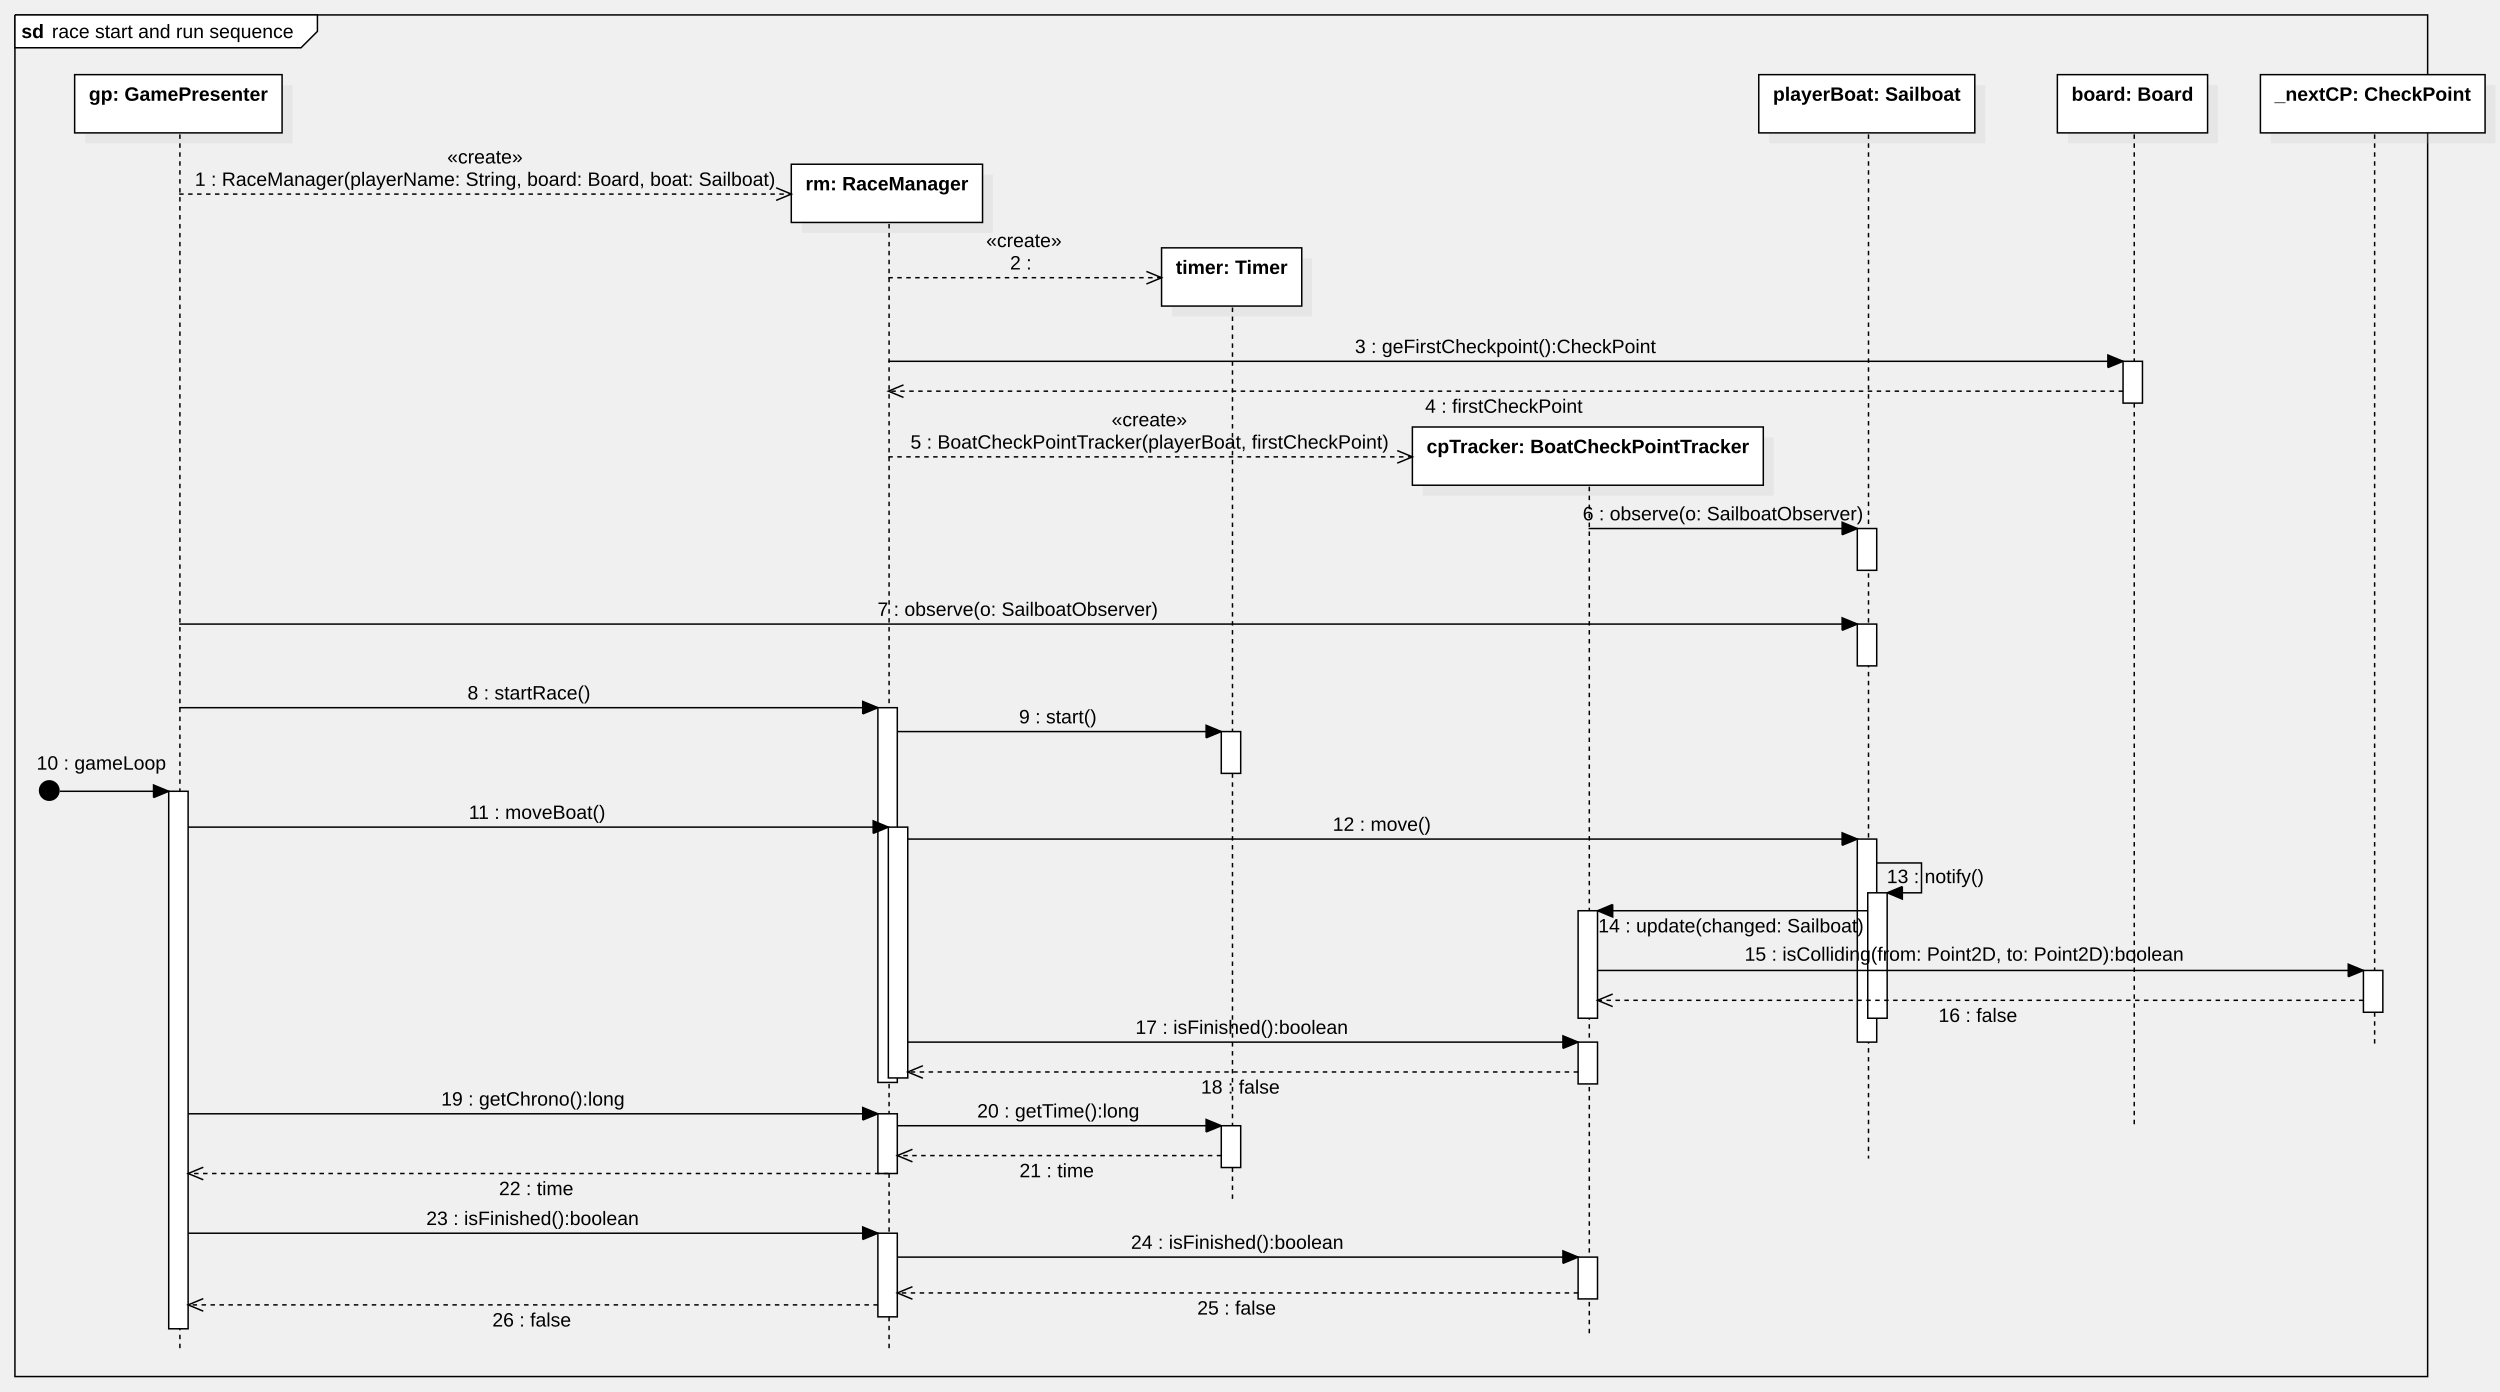
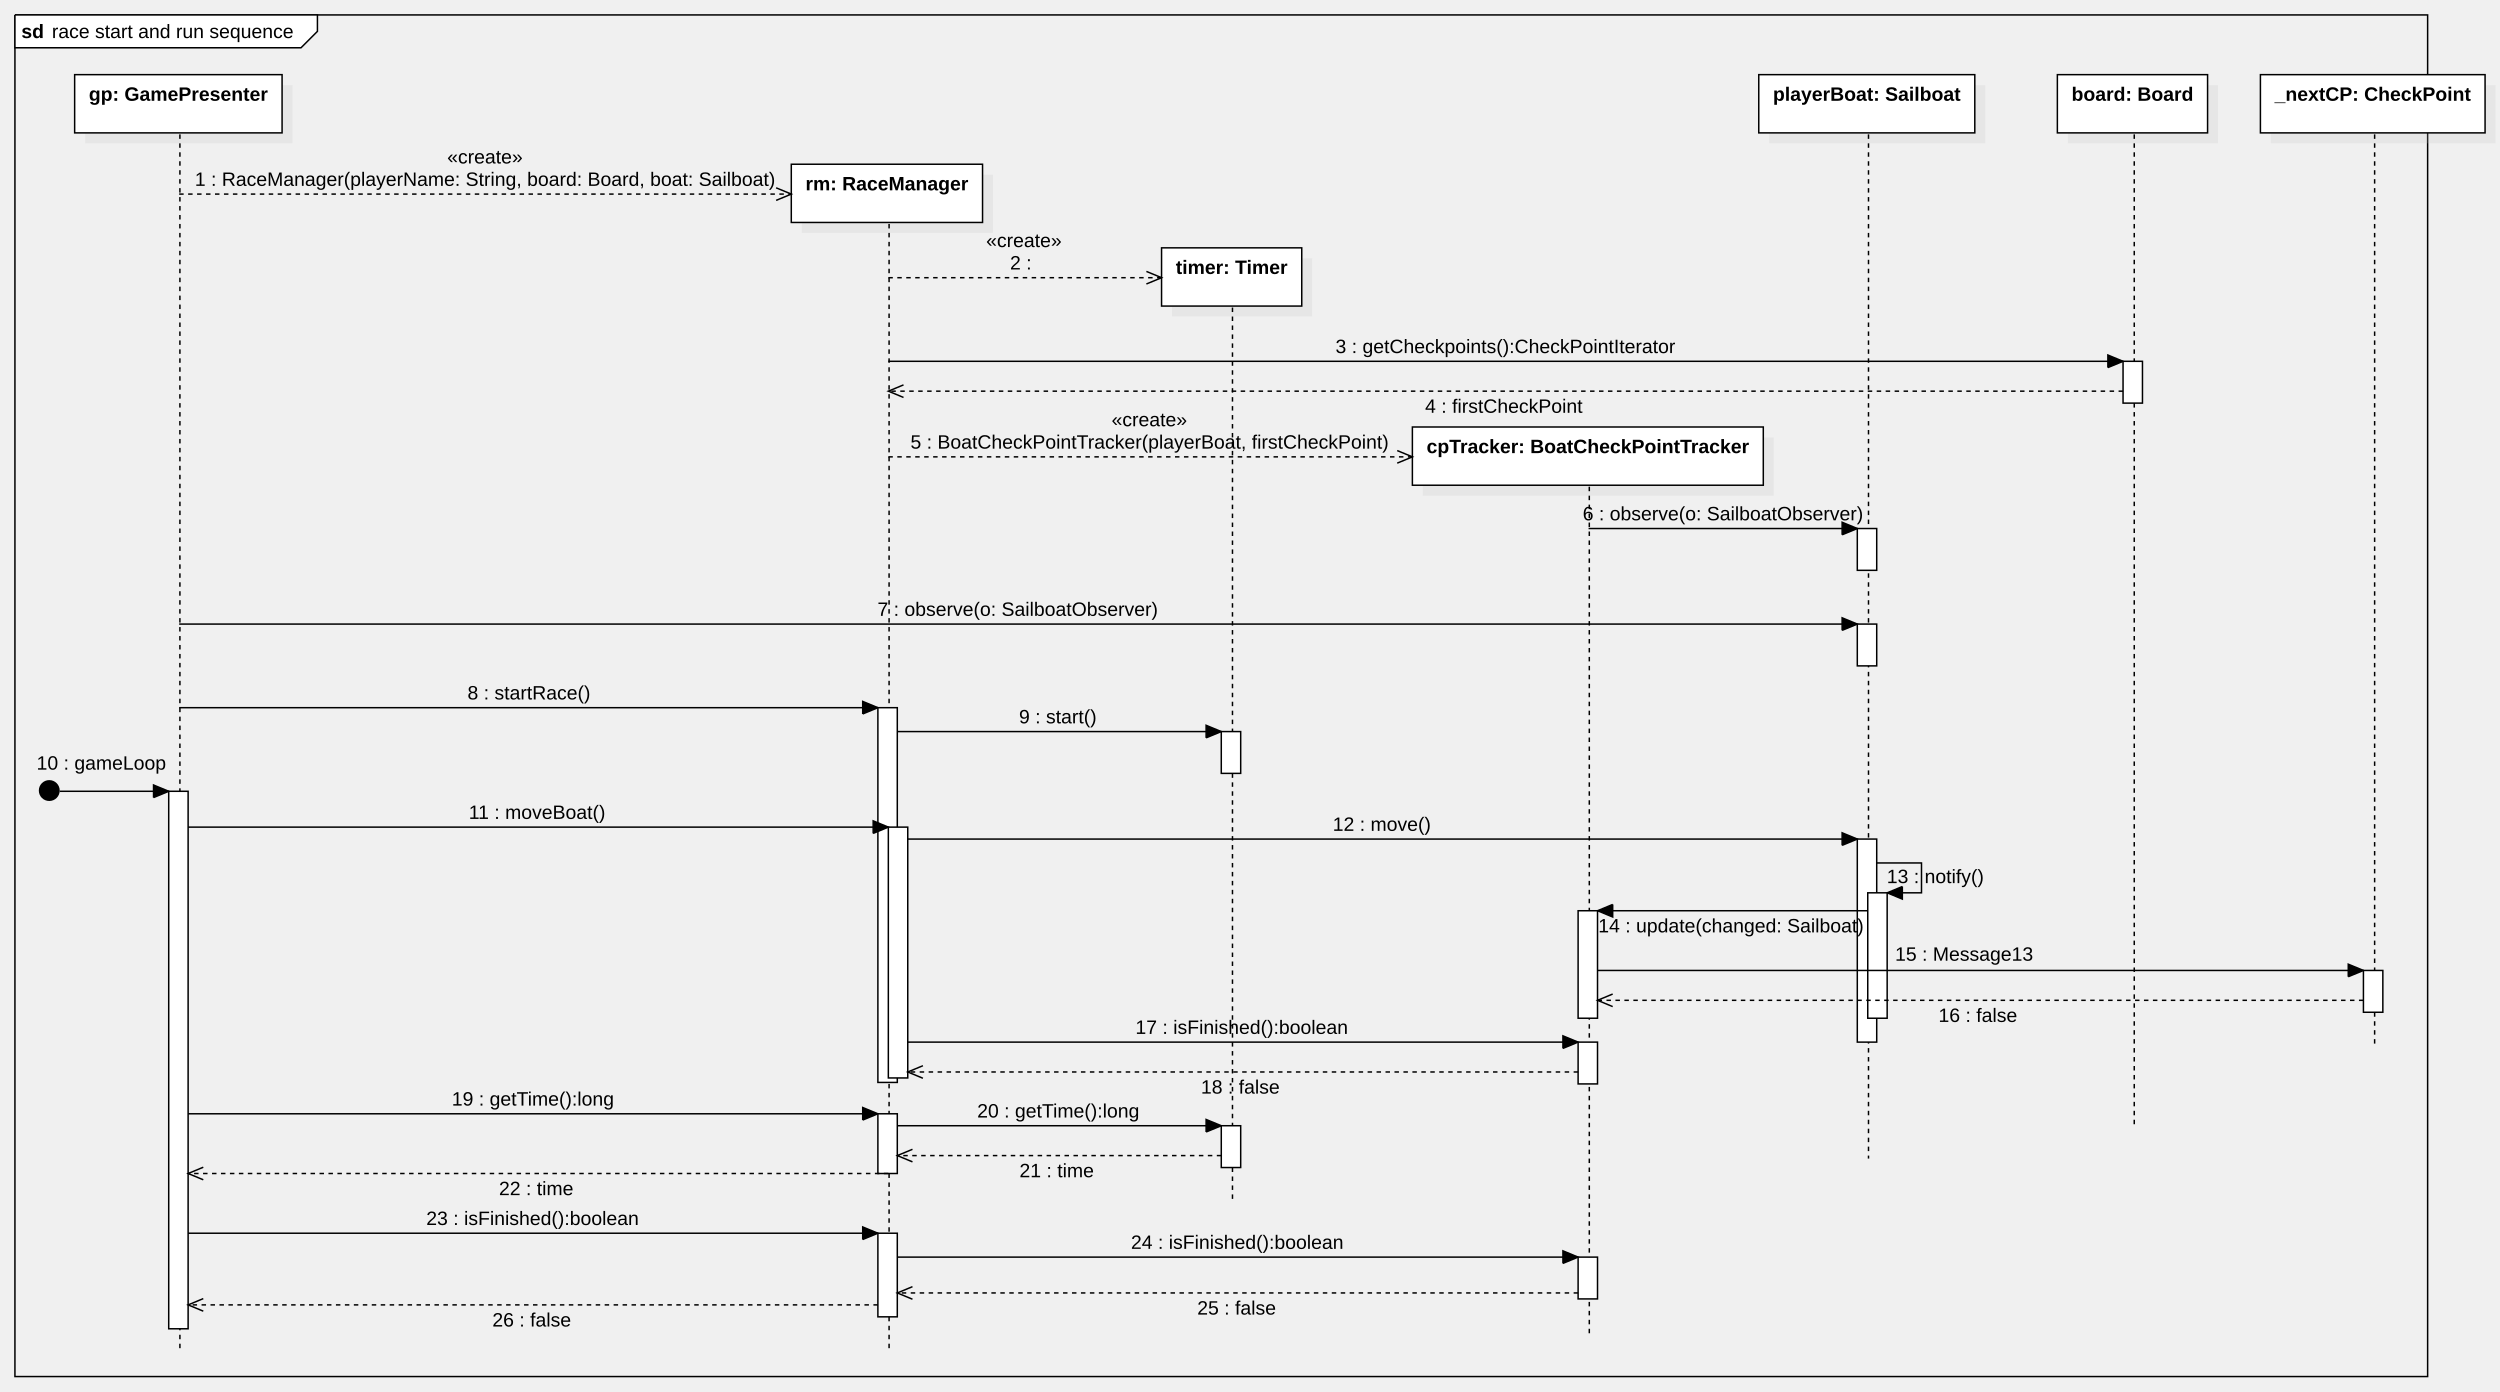
<svg xmlns="http://www.w3.org/2000/svg" version="1.1" width="1674.473" height="932" style="background-color:white;">
  <defs />
  <g>
    <g transform="translate(10,10) scale(1,1)">
      <path fill="none" stroke="#000000" d="M 0 0 L 1616 0 L 1616 912 L 0 912 L 0 0" stroke-miterlimit="10" />
    </g>
    <g transform="translate(10,10) scale(1,1)">
      <path fill="#ffffff" stroke="none" d="M 0 0 L 0 22 L 191.608 22 L 202.608 11 L 202.608 0 L 0 0" />
    </g>
    <g transform="translate(10,10) scale(1,1)">
      <path fill="none" stroke="#000000" d="M 0 0 L 0 22 L 191.608 22 L 202.608 11 L 202.608 0 L 0 0 L 0 0" stroke-miterlimit="10" />
    </g>
    <g transform="translate(10,10) scale(1,1)">
      <g>
        <path fill="none" stroke="none" />
-         <text fill="#000000" stroke="none" font-family="Arial" font-size="13px" font-style="normal" font-weight="normal" text-decoration="none" x="24.73" y="15.5">race start and run sequence</text>
-       </g>
-     </g>
-     <g transform="translate(10,10) scale(1,1)">
-       <g>
-         <path fill="none" stroke="none" />
-         <text fill="#000000" stroke="none" font-family="Arial" font-size="13px" font-style="normal" font-weight="bold" text-decoration="none" x="4.28" y="15.5">sd</text>
+         <text fill="#000000" stroke="none" font-family="Arial" font-size="13px" text-decoration="none" x="24.73" y="15.5">race start and run sequence</text>
+       </g>
+     </g>
+     <g transform="translate(10,10) scale(1,1)">
+       <g>
+         <path fill="none" stroke="none" />
+         <text fill="#000000" stroke="none" font-family="Arial" font-size="13px" font-weight="bold" text-decoration="none" x="4.28" y="15.5">sd</text>
      </g>
    </g>
    <g transform="translate(10,10) scale(1,1)">
      <rect fill="#C0C0C0" stroke="none" x="47" y="47" width="138.933" height="39" opacity="0.2" />
    </g>
    <g transform="translate(10,10) scale(1,1)">
      <rect fill="#ffffff" stroke="none" x="40" y="40" width="138.933" height="39" />
    </g>
    <g transform="translate(10,10) scale(1,1)">
      <path fill="none" stroke="#000000" d="M 40 40 L 178.933 40 L 178.933 79 L 40 79 L 40 40 Z Z" stroke-miterlimit="10" />
    </g>
    <g transform="translate(10,10) scale(1,1)">
      <g>
        <path fill="none" stroke="none" />
-         <text fill="#000000" stroke="none" font-family="Arial" font-size="13px" font-style="normal" font-weight="bold" text-decoration="none" x="49.5" y="57.5">gp: GamePresenter</text>
+         <text fill="#000000" stroke="none" font-family="Arial" font-size="13px" font-weight="bold" text-decoration="none" x="49.5" y="57.5">gp: GamePresenter</text>
      </g>
    </g>
    <g transform="translate(10,10) scale(1,1)">
      <path fill="none" stroke="#000000" d="M 110.5 80 L 110.5 894" stroke-miterlimit="10" stroke-dasharray="3" />
    </g>
    <g transform="translate(10,10) scale(1,1)">
      <rect fill="#C0C0C0" stroke="none" x="1375" y="47" width="100.612" height="39" opacity="0.2" />
    </g>
    <g transform="translate(10,10) scale(1,1)">
      <rect fill="#ffffff" stroke="none" x="1368" y="40" width="100.612" height="39" />
    </g>
    <g transform="translate(10,10) scale(1,1)">
      <path fill="none" stroke="#000000" d="M 1368 40 L 1468.612 40 L 1468.612 79 L 1368 79 L 1368 40 Z Z" stroke-miterlimit="10" />
    </g>
    <g transform="translate(10,10) scale(1,1)">
      <g>
        <path fill="none" stroke="none" />
-         <text fill="#000000" stroke="none" font-family="Arial" font-size="13px" font-style="normal" font-weight="bold" text-decoration="none" x="1377.5" y="57.5">board: Board</text>
+         <text fill="#000000" stroke="none" font-family="Arial" font-size="13px" font-weight="bold" text-decoration="none" x="1377.5" y="57.5">board: Board</text>
      </g>
    </g>
    <g transform="translate(10,10) scale(1,1)">
      <path fill="none" stroke="#000000" d="M 1419.5 80 L 1419.5 744" stroke-miterlimit="10" stroke-dasharray="3" />
    </g>
    <g transform="translate(10,10) scale(1,1)">
      <rect fill="#C0C0C0" stroke="none" x="1175" y="47" width="144.696" height="39" opacity="0.2" />
    </g>
    <g transform="translate(10,10) scale(1,1)">
      <rect fill="#ffffff" stroke="none" x="1168" y="40" width="144.696" height="39" />
    </g>
    <g transform="translate(10,10) scale(1,1)">
      <path fill="none" stroke="#000000" d="M 1168 40 L 1312.696 40 L 1312.696 79 L 1168 79 L 1168 40 Z Z" stroke-miterlimit="10" />
    </g>
    <g transform="translate(10,10) scale(1,1)">
      <g>
        <path fill="none" stroke="none" />
-         <text fill="#000000" stroke="none" font-family="Arial" font-size="13px" font-style="normal" font-weight="bold" text-decoration="none" x="1177.5" y="57.5">playerBoat: Sailboat</text>
+         <text fill="#000000" stroke="none" font-family="Arial" font-size="13px" font-weight="bold" text-decoration="none" x="1177.5" y="57.5">playerBoat: Sailboat</text>
      </g>
    </g>
    <g transform="translate(10,10) scale(1,1)">
      <path fill="none" stroke="#000000" d="M 1241.5 80 L 1241.5 766" stroke-miterlimit="10" stroke-dasharray="3" />
    </g>
    <g transform="translate(10,10) scale(1,1)">
      <rect fill="#C0C0C0" stroke="none" x="527" y="107" width="128.097" height="39" opacity="0.2" />
    </g>
    <g transform="translate(10,10) scale(1,1)">
      <rect fill="#ffffff" stroke="none" x="520" y="100" width="128.097" height="39" />
    </g>
    <g transform="translate(10,10) scale(1,1)">
      <path fill="none" stroke="#000000" d="M 520 100 L 648.097 100 L 648.097 139 L 520 139 L 520 100 Z Z" stroke-miterlimit="10" />
    </g>
    <g transform="translate(10,10) scale(1,1)">
      <g>
        <path fill="none" stroke="none" />
-         <text fill="#000000" stroke="none" font-family="Arial" font-size="13px" font-style="normal" font-weight="bold" text-decoration="none" x="529.5" y="117.5">rm: RaceManager</text>
+         <text fill="#000000" stroke="none" font-family="Arial" font-size="13px" font-weight="bold" text-decoration="none" x="529.5" y="117.5">rm: RaceManager</text>
      </g>
    </g>
    <g transform="translate(10,10) scale(1,1)">
      <path fill="none" stroke="#000000" d="M 585.5 140 L 585.5 894" stroke-miterlimit="10" stroke-dasharray="3" />
    </g>
    <g transform="translate(10,10) scale(1,1)">
      <rect fill="#C0C0C0" stroke="none" x="775" y="163" width="93.896" height="39" opacity="0.2" />
    </g>
    <g transform="translate(10,10) scale(1,1)">
      <rect fill="#ffffff" stroke="none" x="768" y="156" width="93.896" height="39" />
    </g>
    <g transform="translate(10,10) scale(1,1)">
      <path fill="none" stroke="#000000" d="M 768 156 L 861.896 156 L 861.896 195 L 768 195 L 768 156 Z Z" stroke-miterlimit="10" />
    </g>
    <g transform="translate(10,10) scale(1,1)">
      <g>
        <path fill="none" stroke="none" />
-         <text fill="#000000" stroke="none" font-family="Arial" font-size="13px" font-style="normal" font-weight="bold" text-decoration="none" x="777.5" y="173.5">timer: Timer</text>
+         <text fill="#000000" stroke="none" font-family="Arial" font-size="13px" font-weight="bold" text-decoration="none" x="777.5" y="173.5">timer: Timer</text>
      </g>
    </g>
    <g transform="translate(10,10) scale(1,1)">
      <path fill="none" stroke="#000000" d="M 815.5 196 L 815.5 794" stroke-miterlimit="10" stroke-dasharray="3" />
    </g>
    <g transform="translate(10,10) scale(1,1)">
      <path fill="#000000" stroke="none" d="M 16 519.5 C 16 515.634 19.134 512.5 23 512.5 C 26.866 512.5 30 515.634 30 519.5 C 30 523.366 26.866 526.5 23 526.5 C 19.134 526.5 16 523.366 16 519.5 Z" />
    </g>
    <g transform="translate(10,10) scale(1,1)">
      <rect fill="#C0C0C0" stroke="none" x="943" y="283" width="235.036" height="39" opacity="0.2" />
    </g>
    <g transform="translate(10,10) scale(1,1)">
      <rect fill="#ffffff" stroke="none" x="936" y="276" width="235.036" height="39" />
    </g>
    <g transform="translate(10,10) scale(1,1)">
      <path fill="none" stroke="#000000" d="M 936 276 L 1171.036 276 L 1171.036 315 L 936 315 L 936 276 Z Z" stroke-miterlimit="10" />
    </g>
    <g transform="translate(10,10) scale(1,1)">
      <g>
        <path fill="none" stroke="none" />
-         <text fill="#000000" stroke="none" font-family="Arial" font-size="13px" font-style="normal" font-weight="bold" text-decoration="none" x="945.5" y="293.5">cpTracker: BoatCheckPointTracker</text>
+         <text fill="#000000" stroke="none" font-family="Arial" font-size="13px" font-weight="bold" text-decoration="none" x="945.5" y="293.5">cpTracker: BoatCheckPointTracker</text>
      </g>
    </g>
    <g transform="translate(10,10) scale(1,1)">
      <path fill="none" stroke="#000000" d="M 1054.5 316 L 1054.5 886" stroke-miterlimit="10" stroke-dasharray="3" />
    </g>
    <g transform="translate(10,10) scale(1,1)">
      <rect fill="#C0C0C0" stroke="none" x="1511" y="47" width="150.473" height="39" opacity="0.2" />
    </g>
    <g transform="translate(10,10) scale(1,1)">
      <rect fill="#ffffff" stroke="none" x="1504" y="40" width="150.473" height="39" />
    </g>
    <g transform="translate(10,10) scale(1,1)">
      <path fill="none" stroke="#000000" d="M 1504 40 L 1654.473 40 L 1654.473 79 L 1504 79 L 1504 40 Z Z" stroke-miterlimit="10" />
    </g>
    <g transform="translate(10,10) scale(1,1)">
      <g>
        <path fill="none" stroke="none" />
-         <text fill="#000000" stroke="none" font-family="Arial" font-size="13px" font-style="normal" font-weight="bold" text-decoration="none" x="1513.5" y="57.5">_nextCP: CheckPoint</text>
+         <text fill="#000000" stroke="none" font-family="Arial" font-size="13px" font-weight="bold" text-decoration="none" x="1513.5" y="57.5">_nextCP: CheckPoint</text>
      </g>
    </g>
    <g transform="translate(10,10) scale(1,1)">
      <path fill="none" stroke="#000000" d="M 1580.5 80 L 1580.5 690" stroke-miterlimit="10" stroke-dasharray="3" />
    </g>
    <g transform="translate(10,10) scale(1,1)">
      <path fill="none" stroke="#000000" d="M 110 120 L 520 120" stroke-miterlimit="10" stroke-dasharray="3" />
    </g>
    <g transform="translate(10,10) scale(1,1)">
      <path fill="none" stroke="#000000" d="M 509.837 124.21 L 520 120 L 509.837 115.79" stroke-miterlimit="10" />
    </g>
    <g transform="translate(10,10) scale(1,1)">
      <g>
        <path fill="none" stroke="none" />
-         <text fill="#000000" stroke="none" font-family="Arial" font-size="13px" font-style="normal" font-weight="normal" text-decoration="none" x="120.5" y="114.5">1 : RaceManager(playerName: String, board: Board, boat: Sailboat)</text>
-       </g>
-     </g>
-     <g transform="translate(10,10) scale(1,1)">
-       <g>
-         <path fill="none" stroke="none" />
-         <text fill="#000000" stroke="none" font-family="Arial" font-size="13px" font-style="normal" font-weight="normal" text-decoration="none" x="289.5" y="99.5">«create»</text>
+         <text fill="#000000" stroke="none" font-family="Arial" font-size="13px" text-decoration="none" x="120.5" y="114.5">1 : RaceManager(playerName: String, board: Board, boat: Sailboat)</text>
+       </g>
+     </g>
+     <g transform="translate(10,10) scale(1,1)">
+       <g>
+         <path fill="none" stroke="none" />
+         <text fill="#000000" stroke="none" font-family="Arial" font-size="13px" text-decoration="none" x="289.5" y="99.5">«create»</text>
      </g>
    </g>
    <g transform="translate(10,10) scale(1,1)">
      <path fill="none" stroke="#000000" d="M 585 176 L 768 176" stroke-miterlimit="10" stroke-dasharray="3" />
    </g>
    <g transform="translate(10,10) scale(1,1)">
      <path fill="none" stroke="#000000" d="M 757.837 180.21 L 768 176 L 757.837 171.79" stroke-miterlimit="10" />
    </g>
    <g transform="translate(10,10) scale(1,1)">
      <g>
        <path fill="none" stroke="none" />
-         <text fill="#000000" stroke="none" font-family="Arial" font-size="13px" font-style="normal" font-weight="normal" text-decoration="none" x="666.5" y="170.5">2 : </text>
-       </g>
-     </g>
-     <g transform="translate(10,10) scale(1,1)">
-       <g>
-         <path fill="none" stroke="none" />
-         <text fill="#000000" stroke="none" font-family="Arial" font-size="13px" font-style="normal" font-weight="normal" text-decoration="none" x="650.5" y="155.5">«create»</text>
+         <text fill="#000000" stroke="none" font-family="Arial" font-size="13px" text-decoration="none" x="666.5" y="170.5">2 : </text>
+       </g>
+     </g>
+     <g transform="translate(10,10) scale(1,1)">
+       <g>
+         <path fill="none" stroke="none" />
+         <text fill="#000000" stroke="none" font-family="Arial" font-size="13px" text-decoration="none" x="650.5" y="155.5">«create»</text>
      </g>
    </g>
    <g transform="translate(10,10) scale(1,1)">
      <path fill="none" stroke="#000000" d="M 585 232 L 1412 232" stroke-miterlimit="10" />
    </g>
    <g transform="translate(10,10) scale(1,1)">
      <path fill="#000000" stroke="none" d="M 1401.837 236.21 L 1412 232 L 1401.837 227.79" />
    </g>
    <g transform="translate(10,10) scale(1,1)">
      <path fill="none" stroke="#000000" d="M 1401.837 236.21 L 1412 232 L 1401.837 227.79 L 1401.837 236.21" stroke-miterlimit="10" />
    </g>
    <g transform="translate(10,10) scale(1,1)">
      <g>
        <path fill="none" stroke="none" />
-         <text fill="#000000" stroke="none" font-family="Arial" font-size="13px" font-style="normal" font-weight="normal" text-decoration="none" x="897.5" y="226.5">3 : geFirstCheckpoint():CheckPoint</text>
+         <text fill="#000000" stroke="none" font-family="Arial" font-size="13px" text-decoration="none" x="884.5" y="226.5">3 : getCheckpoints():CheckPointIterator</text>
      </g>
    </g>
    <g transform="translate(10,10) scale(1,1)">
      <rect fill="#ffffff" stroke="none" x="1412" y="232" width="13" height="28" />
    </g>
    <g transform="translate(10,10) scale(1,1)">
      <path fill="none" stroke="#000000" d="M 1412 232 L 1425 232 L 1425 260 L 1412 260 L 1412 232 Z Z" stroke-miterlimit="10" />
    </g>
    <g transform="translate(10,10) scale(1,1)">
      <path fill="none" stroke="#000000" d="M 1412 252 L 585 252" stroke-miterlimit="10" stroke-dasharray="3" />
    </g>
    <g transform="translate(10,10) scale(1,1)">
      <path fill="none" stroke="#000000" d="M 595.163 247.79 L 585 252 L 595.163 256.21" stroke-miterlimit="10" />
    </g>
    <g transform="translate(10,10) scale(1,1)">
      <g>
        <path fill="none" stroke="none" />
-         <text fill="#000000" stroke="none" font-family="Arial" font-size="13px" font-style="normal" font-weight="normal" text-decoration="none" x="944.5" y="266.5">4 : firstCheckPoint</text>
+         <text fill="#000000" stroke="none" font-family="Arial" font-size="13px" text-decoration="none" x="944.5" y="266.5">4 : firstCheckPoint</text>
      </g>
    </g>
    <g transform="translate(10,10) scale(1,1)">
      <path fill="none" stroke="#000000" d="M 585 296 L 936 296" stroke-miterlimit="10" stroke-dasharray="3" />
    </g>
    <g transform="translate(10,10) scale(1,1)">
      <path fill="none" stroke="#000000" d="M 925.837 300.21 L 936 296 L 925.837 291.79" stroke-miterlimit="10" />
    </g>
    <g transform="translate(10,10) scale(1,1)">
      <g>
        <path fill="none" stroke="none" />
-         <text fill="#000000" stroke="none" font-family="Arial" font-size="13px" font-style="normal" font-weight="normal" text-decoration="none" x="599.819" y="290.5">5 : BoatCheckPointTracker(playerBoat, firstCheckPoint)</text>
-       </g>
-     </g>
-     <g transform="translate(10,10) scale(1,1)">
-       <g>
-         <path fill="none" stroke="none" />
-         <text fill="#000000" stroke="none" font-family="Arial" font-size="13px" font-style="normal" font-weight="normal" text-decoration="none" x="734.5" y="275.5">«create»</text>
+         <text fill="#000000" stroke="none" font-family="Arial" font-size="13px" text-decoration="none" x="599.819" y="290.5">5 : BoatCheckPointTracker(playerBoat, firstCheckPoint)</text>
+       </g>
+     </g>
+     <g transform="translate(10,10) scale(1,1)">
+       <g>
+         <path fill="none" stroke="none" />
+         <text fill="#000000" stroke="none" font-family="Arial" font-size="13px" text-decoration="none" x="734.5" y="275.5">«create»</text>
      </g>
    </g>
    <g transform="translate(10,10) scale(1,1)">
      <path fill="none" stroke="#000000" d="M 1054 344 L 1234 344" stroke-miterlimit="10" />
    </g>
    <g transform="translate(10,10) scale(1,1)">
      <path fill="#000000" stroke="none" d="M 1223.837 348.21 L 1234 344 L 1223.837 339.79" />
    </g>
    <g transform="translate(10,10) scale(1,1)">
      <path fill="none" stroke="#000000" d="M 1223.837 348.21 L 1234 344 L 1223.837 339.79 L 1223.837 348.21" stroke-miterlimit="10" />
    </g>
    <g transform="translate(10,10) scale(1,1)">
      <g>
        <path fill="none" stroke="none" />
-         <text fill="#000000" stroke="none" font-family="Arial" font-size="13px" font-style="normal" font-weight="normal" text-decoration="none" x="1050.092" y="338.5">6 : observe(o: SailboatObserver)</text>
+         <text fill="#000000" stroke="none" font-family="Arial" font-size="13px" text-decoration="none" x="1050.092" y="338.5">6 : observe(o: SailboatObserver)</text>
      </g>
    </g>
    <g transform="translate(10,10) scale(1,1)">
      <rect fill="#ffffff" stroke="none" x="1234" y="344" width="13" height="28" />
    </g>
    <g transform="translate(10,10) scale(1,1)">
      <path fill="none" stroke="#000000" d="M 1234 344 L 1247 344 L 1247 372 L 1234 372 L 1234 344 Z Z" stroke-miterlimit="10" />
    </g>
    <g transform="translate(10,10) scale(1,1)">
      <path fill="none" stroke="#000000" d="M 110 408 L 1234 408" stroke-miterlimit="10" />
    </g>
    <g transform="translate(10,10) scale(1,1)">
      <path fill="#000000" stroke="none" d="M 1223.837 412.21 L 1234 408 L 1223.837 403.79" />
    </g>
    <g transform="translate(10,10) scale(1,1)">
      <path fill="none" stroke="#000000" d="M 1223.837 412.21 L 1234 408 L 1223.837 403.79 L 1223.837 412.21" stroke-miterlimit="10" />
    </g>
    <g transform="translate(10,10) scale(1,1)">
      <g>
        <path fill="none" stroke="none" />
-         <text fill="#000000" stroke="none" font-family="Arial" font-size="13px" font-style="normal" font-weight="normal" text-decoration="none" x="577.707" y="402.5">7 : observe(o: SailboatObserver)</text>
+         <text fill="#000000" stroke="none" font-family="Arial" font-size="13px" text-decoration="none" x="577.707" y="402.5">7 : observe(o: SailboatObserver)</text>
      </g>
    </g>
    <g transform="translate(10,10) scale(1,1)">
      <rect fill="#ffffff" stroke="none" x="1234" y="408" width="13" height="28" />
    </g>
    <g transform="translate(10,10) scale(1,1)">
      <path fill="none" stroke="#000000" d="M 1234 408 L 1247 408 L 1247 436 L 1234 436 L 1234 408 Z Z" stroke-miterlimit="10" />
    </g>
    <g transform="translate(10,10) scale(1,1)">
      <path fill="none" stroke="#000000" d="M 110 464 L 578 464" stroke-miterlimit="10" />
    </g>
    <g transform="translate(10,10) scale(1,1)">
      <path fill="#000000" stroke="none" d="M 567.837 468.21 L 578 464 L 567.837 459.79" />
    </g>
    <g transform="translate(10,10) scale(1,1)">
      <path fill="none" stroke="#000000" d="M 567.837 468.21 L 578 464 L 567.837 459.79 L 567.837 468.21" stroke-miterlimit="10" />
    </g>
    <g transform="translate(10,10) scale(1,1)">
      <g>
        <path fill="none" stroke="none" />
-         <text fill="#000000" stroke="none" font-family="Arial" font-size="13px" font-style="normal" font-weight="normal" text-decoration="none" x="303.115" y="458.5">8 : startRace()</text>
+         <text fill="#000000" stroke="none" font-family="Arial" font-size="13px" text-decoration="none" x="303.115" y="458.5">8 : startRace()</text>
      </g>
    </g>
    <g transform="translate(10,10) scale(1,1)">
      <rect fill="#ffffff" stroke="none" x="578" y="464" width="13" height="251" />
    </g>
    <g transform="translate(10,10) scale(1,1)">
      <path fill="none" stroke="#000000" d="M 578 464 L 591 464 L 591 715 L 578 715 L 578 464 Z Z" stroke-miterlimit="10" />
    </g>
    <g transform="translate(10,10) scale(1,1)">
      <path fill="none" stroke="#000000" d="M 591 480 L 808 480" stroke-miterlimit="10" />
    </g>
    <g transform="translate(10,10) scale(1,1)">
      <path fill="#000000" stroke="none" d="M 797.837 484.21 L 808 480 L 797.837 475.79" />
    </g>
    <g transform="translate(10,10) scale(1,1)">
      <path fill="none" stroke="#000000" d="M 797.837 484.21 L 808 480 L 797.837 475.79 L 797.837 484.21" stroke-miterlimit="10" />
    </g>
    <g transform="translate(10,10) scale(1,1)">
      <g>
        <path fill="none" stroke="none" />
-         <text fill="#000000" stroke="none" font-family="Arial" font-size="13px" font-style="normal" font-weight="normal" text-decoration="none" x="672.519" y="474.5">9 : start()</text>
+         <text fill="#000000" stroke="none" font-family="Arial" font-size="13px" text-decoration="none" x="672.519" y="474.5">9 : start()</text>
      </g>
    </g>
    <g transform="translate(10,10) scale(1,1)">
      <rect fill="#ffffff" stroke="none" x="808" y="480" width="13" height="28" />
    </g>
    <g transform="translate(10,10) scale(1,1)">
      <path fill="none" stroke="#000000" d="M 808 480 L 821 480 L 821 508 L 808 508 L 808 480 Z Z" stroke-miterlimit="10" />
    </g>
    <g transform="translate(10,10) scale(1,1)">
      <path fill="none" stroke="#000000" d="M 30 520 L 103 520" stroke-miterlimit="10" />
    </g>
    <g transform="translate(10,10) scale(1,1)">
      <path fill="#000000" stroke="none" d="M 92.837 524.21 L 103 520 L 92.837 515.79" />
    </g>
    <g transform="translate(10,10) scale(1,1)">
      <path fill="none" stroke="#000000" d="M 92.837 524.21 L 103 520 L 92.837 515.79 L 92.837 524.21" stroke-miterlimit="10" />
    </g>
    <g transform="translate(10,10) scale(1,1)">
      <g>
        <path fill="none" stroke="none" />
-         <text fill="#000000" stroke="none" font-family="Arial" font-size="13px" font-style="normal" font-weight="normal" text-decoration="none" x="14.5" y="505.5">10 : gameLoop</text>
+         <text fill="#000000" stroke="none" font-family="Arial" font-size="13px" text-decoration="none" x="14.5" y="505.5">10 : gameLoop</text>
      </g>
    </g>
    <g transform="translate(10,10) scale(1,1)">
      <rect fill="#ffffff" stroke="none" x="103" y="520" width="13" height="360" />
    </g>
    <g transform="translate(10,10) scale(1,1)">
      <path fill="none" stroke="#000000" d="M 103 520 L 116 520 L 116 880 L 103 880 L 103 520 Z Z" stroke-miterlimit="10" />
    </g>
    <g transform="translate(10,10) scale(1,1)">
      <path fill="none" stroke="#000000" d="M 116 544 L 585 544" stroke-miterlimit="10" />
    </g>
    <g transform="translate(10,10) scale(1,1)">
      <path fill="#000000" stroke="none" d="M 574.837 548.21 L 585 544 L 574.837 539.79" />
    </g>
    <g transform="translate(10,10) scale(1,1)">
      <path fill="none" stroke="#000000" d="M 574.837 548.21 L 585 544 L 574.837 539.79 L 574.837 548.21" stroke-miterlimit="10" />
    </g>
    <g transform="translate(10,10) scale(1,1)">
      <g>
        <path fill="none" stroke="none" />
-         <text fill="#000000" stroke="none" font-family="Arial" font-size="13px" font-style="normal" font-weight="normal" text-decoration="none" x="303.982" y="538.5">11 : moveBoat()</text>
+         <text fill="#000000" stroke="none" font-family="Arial" font-size="13px" text-decoration="none" x="303.982" y="538.5">11 : moveBoat()</text>
      </g>
    </g>
    <g transform="translate(10,10) scale(1,1)">
      <rect fill="#ffffff" stroke="none" x="585" y="544" width="13" height="168" />
    </g>
    <g transform="translate(10,10) scale(1,1)">
      <path fill="none" stroke="#000000" d="M 585 544 L 598 544 L 598 712 L 585 712 L 585 544 Z Z" stroke-miterlimit="10" />
    </g>
    <g transform="translate(10,10) scale(1,1)">
      <path fill="none" stroke="#000000" d="M 598 552 L 1234 552" stroke-miterlimit="10" />
    </g>
    <g transform="translate(10,10) scale(1,1)">
      <path fill="#000000" stroke="none" d="M 1223.837 556.21 L 1234 552 L 1223.837 547.79" />
    </g>
    <g transform="translate(10,10) scale(1,1)">
      <path fill="none" stroke="#000000" d="M 1223.837 556.21 L 1234 552 L 1223.837 547.79 L 1223.837 556.21" stroke-miterlimit="10" />
    </g>
    <g transform="translate(10,10) scale(1,1)">
      <g>
        <path fill="none" stroke="none" />
-         <text fill="#000000" stroke="none" font-family="Arial" font-size="13px" font-style="normal" font-weight="normal" text-decoration="none" x="882.651" y="546.5">12 : move()</text>
+         <text fill="#000000" stroke="none" font-family="Arial" font-size="13px" text-decoration="none" x="882.651" y="546.5">12 : move()</text>
      </g>
    </g>
    <g transform="translate(10,10) scale(1,1)">
      <rect fill="#ffffff" stroke="none" x="1234" y="552" width="13" height="136" />
    </g>
    <g transform="translate(10,10) scale(1,1)">
      <path fill="none" stroke="#000000" d="M 1234 552 L 1247 552 L 1247 688 L 1234 688 L 1234 552 Z Z" stroke-miterlimit="10" />
    </g>
    <g transform="translate(10,10) scale(1,1)">
      <path fill="none" stroke="#000000" d="M 1247 568 L 1277 568 L 1277 588 L 1254 588" stroke-miterlimit="10" />
    </g>
    <g transform="translate(10,10) scale(1,1)">
      <path fill="#000000" stroke="none" d="M 1264.163 583.79 L 1254 588 L 1264.163 592.21" />
    </g>
    <g transform="translate(10,10) scale(1,1)">
      <path fill="none" stroke="#000000" d="M 1264.163 583.79 L 1254 588 L 1264.163 592.21 L 1264.163 583.79" stroke-miterlimit="10" />
    </g>
    <g transform="translate(10,10) scale(1,1)">
      <g>
        <path fill="none" stroke="none" />
-         <text fill="#000000" stroke="none" font-family="Arial" font-size="13px" font-style="normal" font-weight="normal" text-decoration="none" x="1253.757" y="581.5">13 : notify()</text>
+         <text fill="#000000" stroke="none" font-family="Arial" font-size="13px" text-decoration="none" x="1253.757" y="581.5">13 : notify()</text>
      </g>
    </g>
    <g transform="translate(10,10) scale(1,1)">
      <rect fill="#ffffff" stroke="none" x="1241" y="588" width="13" height="84" />
    </g>
    <g transform="translate(10,10) scale(1,1)">
      <path fill="none" stroke="#000000" d="M 1241 588 L 1254 588 L 1254 672 L 1241 672 L 1241 588 Z Z" stroke-miterlimit="10" />
    </g>
    <g transform="translate(10,10) scale(1,1)">
      <path fill="none" stroke="#000000" d="M 1241 600 L 1060 600" stroke-miterlimit="10" />
    </g>
    <g transform="translate(10,10) scale(1,1)">
      <path fill="#000000" stroke="none" d="M 1070.163 595.79 L 1060 600 L 1070.163 604.21" />
    </g>
    <g transform="translate(10,10) scale(1,1)">
      <path fill="none" stroke="#000000" d="M 1070.163 595.79 L 1060 600 L 1070.163 604.21 L 1070.163 595.79" stroke-miterlimit="10" />
    </g>
    <g transform="translate(10,10) scale(1,1)">
      <g>
        <path fill="none" stroke="none" />
-         <text fill="#000000" stroke="none" font-family="Arial" font-size="13px" font-style="normal" font-weight="normal" text-decoration="none" x="1060.5" y="614.5">14 : update(changed: Sailboat)</text>
+         <text fill="#000000" stroke="none" font-family="Arial" font-size="13px" text-decoration="none" x="1060.5" y="614.5">14 : update(changed: Sailboat)</text>
      </g>
    </g>
    <g transform="translate(10,10) scale(1,1)">
      <rect fill="#ffffff" stroke="none" x="1047" y="600" width="13" height="72" />
    </g>
    <g transform="translate(10,10) scale(1,1)">
      <path fill="none" stroke="#000000" d="M 1047 600 L 1060 600 L 1060 672 L 1047 672 L 1047 600 Z Z" stroke-miterlimit="10" />
    </g>
    <g transform="translate(10,10) scale(1,1)">
      <path fill="none" stroke="#000000" d="M 1060 640 L 1573 640" stroke-miterlimit="10" />
    </g>
    <g transform="translate(10,10) scale(1,1)">
      <path fill="#000000" stroke="none" d="M 1562.837 644.21 L 1573 640 L 1562.837 635.79" />
    </g>
    <g transform="translate(10,10) scale(1,1)">
      <path fill="none" stroke="#000000" d="M 1562.837 644.21 L 1573 640 L 1562.837 635.79 L 1562.837 644.21" stroke-miterlimit="10" />
    </g>
    <g transform="translate(10,10) scale(1,1)">
      <g>
        <path fill="none" stroke="none" />
-         <text fill="#000000" stroke="none" font-family="Arial" font-size="13px" font-style="normal" font-weight="normal" text-decoration="none" x="1158.5" y="633.5">15 : isColliding(from: Point2D, to: Point2D):boolean</text>
+         <text fill="#000000" stroke="none" font-family="Arial" font-size="13px" text-decoration="none" x="1259.294" y="633.5">15 : Message13</text>
      </g>
    </g>
    <g transform="translate(10,10) scale(1,1)">
      <rect fill="#ffffff" stroke="none" x="1573" y="640" width="13" height="28" />
    </g>
    <g transform="translate(10,10) scale(1,1)">
      <path fill="none" stroke="#000000" d="M 1573 640 L 1586 640 L 1586 668 L 1573 668 L 1573 640 Z Z" stroke-miterlimit="10" />
    </g>
    <g transform="translate(10,10) scale(1,1)">
      <path fill="none" stroke="#000000" d="M 1573 660 L 1060 660" stroke-miterlimit="10" stroke-dasharray="3" />
    </g>
    <g transform="translate(10,10) scale(1,1)">
      <path fill="none" stroke="#000000" d="M 1070.163 655.79 L 1060 660 L 1070.163 664.21" stroke-miterlimit="10" />
    </g>
    <g transform="translate(10,10) scale(1,1)">
      <g>
        <path fill="none" stroke="none" />
-         <text fill="#000000" stroke="none" font-family="Arial" font-size="13px" font-style="normal" font-weight="normal" text-decoration="none" x="1288.375" y="674.5">16 : false</text>
+         <text fill="#000000" stroke="none" font-family="Arial" font-size="13px" text-decoration="none" x="1288.375" y="674.5">16 : false</text>
      </g>
    </g>
    <g transform="translate(10,10) scale(1,1)">
      <path fill="none" stroke="#000000" d="M 598 688 L 1047 688" stroke-miterlimit="10" />
    </g>
    <g transform="translate(10,10) scale(1,1)">
      <path fill="#000000" stroke="none" d="M 1036.837 692.21 L 1047 688 L 1036.837 683.79" />
    </g>
    <g transform="translate(10,10) scale(1,1)">
      <path fill="none" stroke="#000000" d="M 1036.837 692.21 L 1047 688 L 1036.837 683.79 L 1036.837 692.21" stroke-miterlimit="10" />
    </g>
    <g transform="translate(10,10) scale(1,1)">
      <g>
        <path fill="none" stroke="none" />
-         <text fill="#000000" stroke="none" font-family="Arial" font-size="13px" font-style="normal" font-weight="normal" text-decoration="none" x="750.5" y="682.5">17 : isFinished():boolean</text>
+         <text fill="#000000" stroke="none" font-family="Arial" font-size="13px" text-decoration="none" x="750.5" y="682.5">17 : isFinished():boolean</text>
      </g>
    </g>
    <g transform="translate(10,10) scale(1,1)">
      <rect fill="#ffffff" stroke="none" x="1047" y="688" width="13" height="28" />
    </g>
    <g transform="translate(10,10) scale(1,1)">
      <path fill="none" stroke="#000000" d="M 1047 688 L 1060 688 L 1060 716 L 1047 716 L 1047 688 Z Z" stroke-miterlimit="10" />
    </g>
    <g transform="translate(10,10) scale(1,1)">
      <path fill="none" stroke="#000000" d="M 1047 708 L 598 708" stroke-miterlimit="10" stroke-dasharray="3" />
    </g>
    <g transform="translate(10,10) scale(1,1)">
      <path fill="none" stroke="#000000" d="M 608.163 703.79 L 598 708 L 608.163 712.21" stroke-miterlimit="10" />
    </g>
    <g transform="translate(10,10) scale(1,1)">
      <g>
        <path fill="none" stroke="none" />
-         <text fill="#000000" stroke="none" font-family="Arial" font-size="13px" font-style="normal" font-weight="normal" text-decoration="none" x="794.375" y="722.5">18 : false</text>
+         <text fill="#000000" stroke="none" font-family="Arial" font-size="13px" text-decoration="none" x="794.375" y="722.5">18 : false</text>
      </g>
    </g>
    <g transform="translate(10,10) scale(1,1)">
      <path fill="none" stroke="#000000" d="M 116 736 L 578 736" stroke-miterlimit="10" />
    </g>
    <g transform="translate(10,10) scale(1,1)">
      <path fill="#000000" stroke="none" d="M 567.837 740.21 L 578 736 L 567.837 731.79" />
    </g>
    <g transform="translate(10,10) scale(1,1)">
      <path fill="none" stroke="#000000" d="M 567.837 740.21 L 578 736 L 567.837 731.79 L 567.837 740.21" stroke-miterlimit="10" />
    </g>
    <g transform="translate(10,10) scale(1,1)">
      <g>
        <path fill="none" stroke="none" />
-         <text fill="#000000" stroke="none" font-family="Arial" font-size="13px" font-style="normal" font-weight="normal" text-decoration="none" x="285.5" y="730.5">19 : getChrono():long</text>
+         <text fill="#000000" stroke="none" font-family="Arial" font-size="13px" text-decoration="none" x="292.616" y="730.5">19 : getTime():long</text>
      </g>
    </g>
    <g transform="translate(10,10) scale(1,1)">
      <rect fill="#ffffff" stroke="none" x="578" y="736" width="13" height="40" />
    </g>
    <g transform="translate(10,10) scale(1,1)">
      <path fill="none" stroke="#000000" d="M 578 736 L 591 736 L 591 776 L 578 776 L 578 736 Z Z" stroke-miterlimit="10" />
    </g>
    <g transform="translate(10,10) scale(1,1)">
      <path fill="none" stroke="#000000" d="M 591 744 L 808 744" stroke-miterlimit="10" />
    </g>
    <g transform="translate(10,10) scale(1,1)">
      <path fill="#000000" stroke="none" d="M 797.837 748.21 L 808 744 L 797.837 739.79" />
    </g>
    <g transform="translate(10,10) scale(1,1)">
      <path fill="none" stroke="#000000" d="M 797.837 748.21 L 808 744 L 797.837 739.79 L 797.837 748.21" stroke-miterlimit="10" />
    </g>
    <g transform="translate(10,10) scale(1,1)">
      <g>
        <path fill="none" stroke="none" />
-         <text fill="#000000" stroke="none" font-family="Arial" font-size="13px" font-style="normal" font-weight="normal" text-decoration="none" x="644.5" y="738.5">20 : getTime():long</text>
+         <text fill="#000000" stroke="none" font-family="Arial" font-size="13px" text-decoration="none" x="644.5" y="738.5">20 : getTime():long</text>
      </g>
    </g>
    <g transform="translate(10,10) scale(1,1)">
      <rect fill="#ffffff" stroke="none" x="808" y="744" width="13" height="28" />
    </g>
    <g transform="translate(10,10) scale(1,1)">
      <path fill="none" stroke="#000000" d="M 808 744 L 821 744 L 821 772 L 808 772 L 808 744 Z Z" stroke-miterlimit="10" />
    </g>
    <g transform="translate(10,10) scale(1,1)">
      <path fill="none" stroke="#000000" d="M 808 764 L 591 764" stroke-miterlimit="10" stroke-dasharray="3" />
    </g>
    <g transform="translate(10,10) scale(1,1)">
      <path fill="none" stroke="#000000" d="M 601.163 759.79 L 591 764 L 601.163 768.21" stroke-miterlimit="10" />
    </g>
    <g transform="translate(10,10) scale(1,1)">
      <g>
        <path fill="none" stroke="none" />
-         <text fill="#000000" stroke="none" font-family="Arial" font-size="13px" font-style="normal" font-weight="normal" text-decoration="none" x="672.825" y="778.5">21 : time</text>
+         <text fill="#000000" stroke="none" font-family="Arial" font-size="13px" text-decoration="none" x="672.825" y="778.5">21 : time</text>
      </g>
    </g>
    <g transform="translate(10,10) scale(1,1)">
      <path fill="none" stroke="#000000" d="M 585 776 L 116 776" stroke-miterlimit="10" stroke-dasharray="3" />
    </g>
    <g transform="translate(10,10) scale(1,1)">
      <path fill="none" stroke="#000000" d="M 126.163 771.79 L 116 776 L 126.163 780.21" stroke-miterlimit="10" />
    </g>
    <g transform="translate(10,10) scale(1,1)">
      <g>
        <path fill="none" stroke="none" />
-         <text fill="#000000" stroke="none" font-family="Arial" font-size="13px" font-style="normal" font-weight="normal" text-decoration="none" x="324.21" y="790.5">22 : time</text>
+         <text fill="#000000" stroke="none" font-family="Arial" font-size="13px" text-decoration="none" x="324.21" y="790.5">22 : time</text>
      </g>
    </g>
    <g transform="translate(10,10) scale(1,1)">
      <path fill="none" stroke="#000000" d="M 116 816 L 578 816" stroke-miterlimit="10" />
    </g>
    <g transform="translate(10,10) scale(1,1)">
      <path fill="#000000" stroke="none" d="M 567.837 820.21 L 578 816 L 567.837 811.79" />
    </g>
    <g transform="translate(10,10) scale(1,1)">
      <path fill="none" stroke="#000000" d="M 567.837 820.21 L 578 816 L 567.837 811.79 L 567.837 820.21" stroke-miterlimit="10" />
    </g>
    <g transform="translate(10,10) scale(1,1)">
      <g>
        <path fill="none" stroke="none" />
-         <text fill="#000000" stroke="none" font-family="Arial" font-size="13px" font-style="normal" font-weight="normal" text-decoration="none" x="275.5" y="810.5">23 : isFinished():boolean</text>
+         <text fill="#000000" stroke="none" font-family="Arial" font-size="13px" text-decoration="none" x="275.5" y="810.5">23 : isFinished():boolean</text>
      </g>
    </g>
    <g transform="translate(10,10) scale(1,1)">
      <rect fill="#ffffff" stroke="none" x="578" y="816" width="13" height="56" />
    </g>
    <g transform="translate(10,10) scale(1,1)">
      <path fill="none" stroke="#000000" d="M 578 816 L 591 816 L 591 872 L 578 872 L 578 816 Z Z" stroke-miterlimit="10" />
    </g>
    <g transform="translate(10,10) scale(1,1)">
      <path fill="none" stroke="#000000" d="M 591 832 L 1047 832" stroke-miterlimit="10" />
    </g>
    <g transform="translate(10,10) scale(1,1)">
      <path fill="#000000" stroke="none" d="M 1036.837 836.21 L 1047 832 L 1036.837 827.79" />
    </g>
    <g transform="translate(10,10) scale(1,1)">
      <path fill="none" stroke="#000000" d="M 1036.837 836.21 L 1047 832 L 1036.837 827.79 L 1036.837 836.21" stroke-miterlimit="10" />
    </g>
    <g transform="translate(10,10) scale(1,1)">
      <g>
        <path fill="none" stroke="none" />
-         <text fill="#000000" stroke="none" font-family="Arial" font-size="13px" font-style="normal" font-weight="normal" text-decoration="none" x="747.5" y="826.5">24 : isFinished():boolean</text>
+         <text fill="#000000" stroke="none" font-family="Arial" font-size="13px" text-decoration="none" x="747.5" y="826.5">24 : isFinished():boolean</text>
      </g>
    </g>
    <g transform="translate(10,10) scale(1,1)">
      <rect fill="#ffffff" stroke="none" x="1047" y="832" width="13" height="28" />
    </g>
    <g transform="translate(10,10) scale(1,1)">
      <path fill="none" stroke="#000000" d="M 1047 832 L 1060 832 L 1060 860 L 1047 860 L 1047 832 Z Z" stroke-miterlimit="10" />
    </g>
    <g transform="translate(10,10) scale(1,1)">
      <path fill="none" stroke="#000000" d="M 1047 856 L 591 856" stroke-miterlimit="10" stroke-dasharray="3" />
    </g>
    <g transform="translate(10,10) scale(1,1)">
      <path fill="none" stroke="#000000" d="M 601.163 851.79 L 591 856 L 601.163 860.21" stroke-miterlimit="10" />
    </g>
    <g transform="translate(10,10) scale(1,1)">
      <g>
        <path fill="none" stroke="none" />
-         <text fill="#000000" stroke="none" font-family="Arial" font-size="13px" font-style="normal" font-weight="normal" text-decoration="none" x="791.892" y="870.5">25 : false</text>
+         <text fill="#000000" stroke="none" font-family="Arial" font-size="13px" text-decoration="none" x="791.892" y="870.5">25 : false</text>
      </g>
    </g>
    <g transform="translate(10,10) scale(1,1)">
      <path fill="none" stroke="#000000" d="M 578 864 L 116 864" stroke-miterlimit="10" stroke-dasharray="3" />
    </g>
    <g transform="translate(10,10) scale(1,1)">
      <path fill="none" stroke="#000000" d="M 126.163 859.79 L 116 864 L 126.163 868.21" stroke-miterlimit="10" />
    </g>
    <g transform="translate(10,10) scale(1,1)">
      <g>
        <path fill="none" stroke="none" />
-         <text fill="#000000" stroke="none" font-family="Arial" font-size="13px" font-style="normal" font-weight="normal" text-decoration="none" x="319.76" y="878.5">26 : false</text>
+         <text fill="#000000" stroke="none" font-family="Arial" font-size="13px" text-decoration="none" x="319.76" y="878.5">26 : false</text>
      </g>
    </g>
  </g>
</svg>
